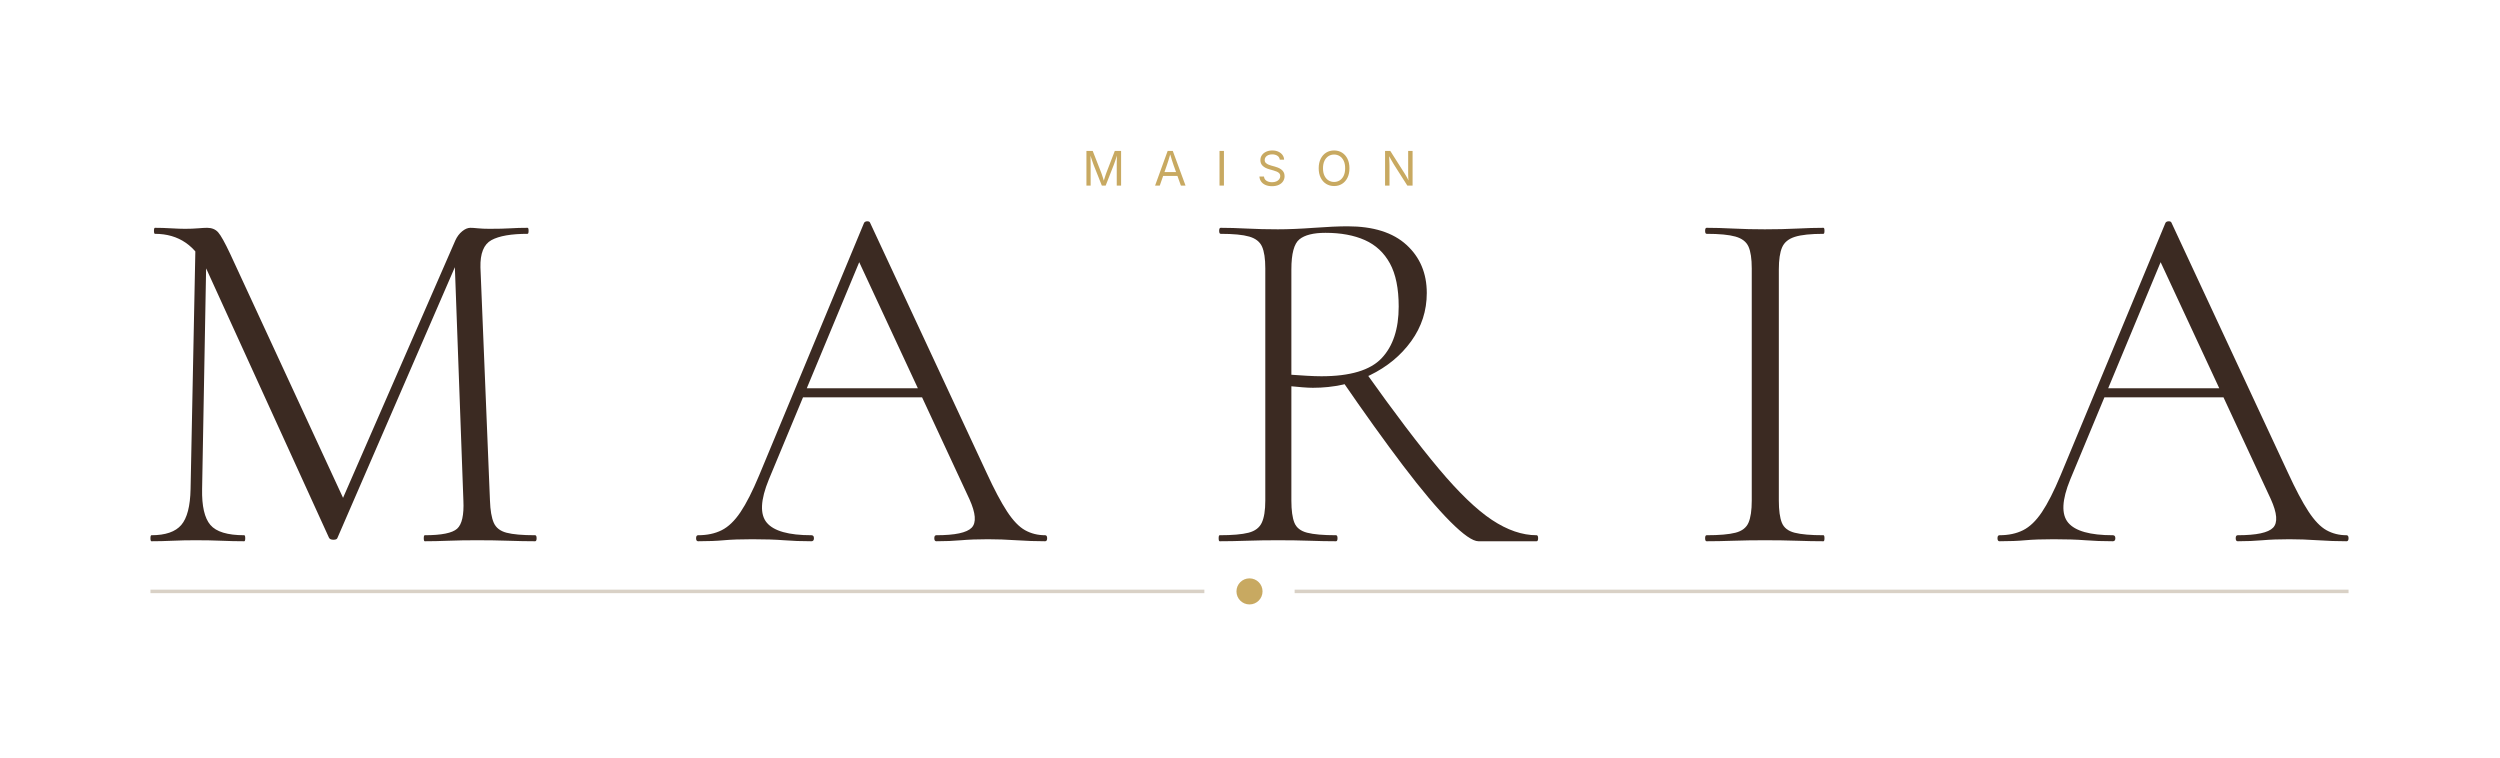
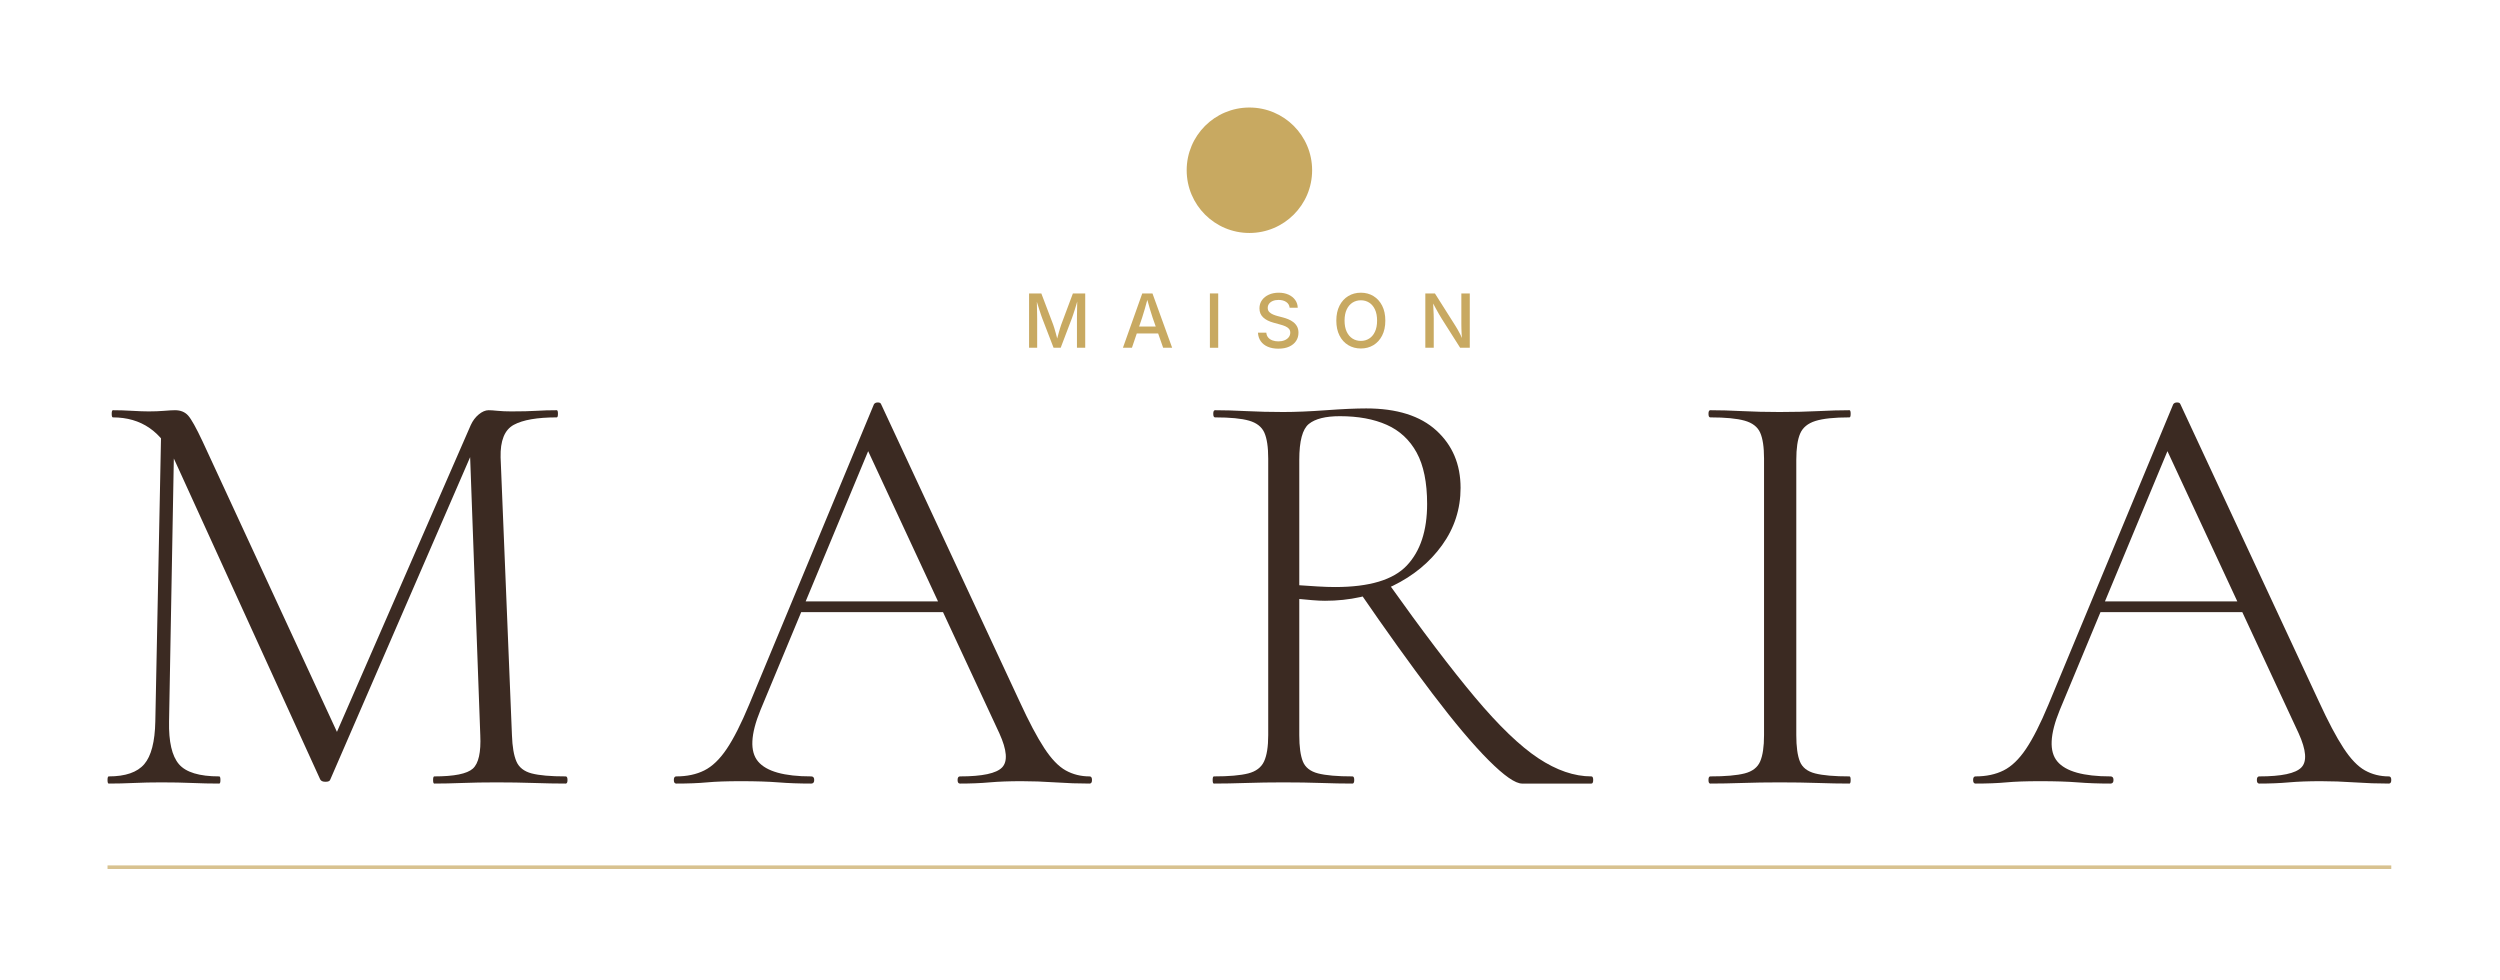
- <svg xmlns="http://www.w3.org/2000/svg" viewBox="0 0 997 302" width="997" height="302">
-   <g transform="translate(498.3,60)">
-     <g transform="translate(-65.03,0.00)">
-       <g transform="translate(-1.67,14.01)">
-         <path d="M1.67 0.0V-13.823H4.175L7.58 -5.103Q7.7 -4.796 7.853 -4.337Q8.006 -3.878 8.178 -3.34Q8.35 -2.802 8.507 -2.268Q8.665 -1.735 8.786 -1.28H8.396Q8.526 -1.707 8.684 -2.231Q8.841 -2.755 9.013 -3.298Q9.185 -3.841 9.342 -4.314Q9.5 -4.787 9.621 -5.103L12.979 -13.823H15.493V0.0H13.758V-7.895Q13.758 -8.322 13.763 -8.869Q13.768 -9.417 13.781 -10.02Q13.795 -10.623 13.809 -11.244Q13.823 -11.866 13.833 -12.45H13.981Q13.786 -11.81 13.568 -11.147Q13.35 -10.483 13.141 -9.866Q12.933 -9.25 12.747 -8.739Q12.562 -8.229 12.432 -7.895L9.342 0.0H7.812L4.676 -7.895Q4.546 -8.22 4.37 -8.716Q4.193 -9.212 3.985 -9.82Q3.776 -10.428 3.553 -11.1Q3.331 -11.773 3.099 -12.45H3.266Q3.284 -11.931 3.298 -11.328Q3.312 -10.725 3.321 -10.108Q3.331 -9.491 3.34 -8.92Q3.349 -8.35 3.349 -7.895V0.0Z" fill="#C8A961" />
-         <path d="M29.046 0.0 34.065 -13.823H36.106L41.19 0.0H39.334L36.402 -8.201Q36.133 -8.962 35.776 -10.098Q35.419 -11.235 34.909 -12.998H35.243Q34.742 -11.216 34.375 -10.061Q34.009 -8.906 33.768 -8.201L30.92 0.0ZM31.569 -3.859V-5.399H38.666V-3.859Z" fill="#C8A961" />
-         <path d="M56.505 -13.823V0.0H54.742V-13.823Z" fill="#C8A961" />
-         <path d="M75.67 0.241Q74.176 0.241 73.077 -0.241Q71.977 -0.724 71.356 -1.591Q70.734 -2.458 70.651 -3.618H72.46Q72.534 -2.839 72.989 -2.333Q73.443 -1.828 74.153 -1.582Q74.863 -1.336 75.67 -1.336Q76.607 -1.336 77.354 -1.642Q78.1 -1.948 78.536 -2.505Q78.972 -3.062 78.972 -3.794Q78.972 -4.462 78.597 -4.88Q78.221 -5.297 77.599 -5.566Q76.978 -5.835 76.236 -6.04L74.566 -6.513Q72.896 -6.986 71.968 -7.867Q71.04 -8.749 71.04 -10.122Q71.04 -11.291 71.671 -12.167Q72.302 -13.044 73.378 -13.526Q74.454 -14.009 75.79 -14.009Q77.154 -14.009 78.202 -13.526Q79.251 -13.044 79.858 -12.214Q80.466 -11.383 80.503 -10.335H78.778Q78.657 -11.346 77.813 -11.898Q76.969 -12.45 75.735 -12.45Q74.844 -12.45 74.171 -12.158Q73.499 -11.866 73.128 -11.36Q72.757 -10.854 72.757 -10.205Q72.757 -9.481 73.207 -9.041Q73.657 -8.6 74.273 -8.354Q74.89 -8.108 75.391 -7.969L76.774 -7.589Q77.33 -7.44 78.003 -7.181Q78.676 -6.921 79.288 -6.49Q79.9 -6.058 80.294 -5.395Q80.689 -4.731 80.689 -3.767Q80.689 -2.635 80.1 -1.726Q79.511 -0.816 78.388 -0.288Q77.265 0.241 75.67 0.241Z" fill="#C8A961" />
-         <path d="M100.438 0.186Q98.666 0.186 97.279 -0.673Q95.892 -1.531 95.095 -3.122Q94.297 -4.713 94.297 -6.902Q94.297 -9.101 95.095 -10.692Q95.892 -12.283 97.279 -13.146Q98.666 -14.009 100.438 -14.009Q102.21 -14.009 103.593 -13.146Q104.975 -12.283 105.768 -10.692Q106.561 -9.101 106.561 -6.902Q106.561 -4.713 105.768 -3.122Q104.975 -1.531 103.593 -0.673Q102.21 0.186 100.438 0.186ZM100.438 -1.447Q101.672 -1.447 102.67 -2.073Q103.667 -2.7 104.256 -3.92Q104.845 -5.14 104.845 -6.902Q104.845 -8.684 104.256 -9.904Q103.667 -11.124 102.67 -11.75Q101.672 -12.376 100.438 -12.376Q99.195 -12.376 98.193 -11.745Q97.191 -11.114 96.602 -9.894Q96.013 -8.674 96.013 -6.902Q96.013 -5.14 96.602 -3.924Q97.191 -2.709 98.193 -2.078Q99.195 -1.447 100.438 -1.447Z" fill="#C8A961" />
-         <path d="M120.763 0.0V-13.823H122.841L128.463 -4.982Q128.686 -4.639 129.001 -4.101Q129.317 -3.562 129.683 -2.885Q130.05 -2.208 130.402 -1.438H130.152Q130.068 -2.236 130.031 -2.964Q129.994 -3.692 129.985 -4.305Q129.976 -4.917 129.976 -5.344V-13.823H131.738V0.0H129.642L124.632 -7.867Q124.289 -8.415 123.941 -8.994Q123.593 -9.574 123.147 -10.367Q122.702 -11.161 122.043 -12.33H122.368Q122.415 -11.3 122.452 -10.428Q122.489 -9.556 122.512 -8.906Q122.535 -8.257 122.535 -7.886V0.0Z" fill="#C8A961" />
+ <svg xmlns="http://www.w3.org/2000/svg" viewBox="0 0 837 328" width="837" height="328">
+   <g transform="translate(418.3,36)">
+     <circle cx="0.00" cy="21.00" r="21.00" fill="#C8A961" />
+     <g transform="translate(-73.77,62.00)">
+       <g transform="translate(-2.01,18.43)">
+         <path d="M2.014 0.0V-18.188H6.116L10.083 -7.751Q10.254 -7.288 10.468 -6.58Q10.681 -5.872 10.913 -5.042Q11.145 -4.211 11.353 -3.406Q11.56 -2.6 11.719 -1.953H11.133Q11.292 -2.563 11.499 -3.363Q11.707 -4.163 11.938 -4.993Q12.17 -5.823 12.39 -6.555Q12.61 -7.288 12.781 -7.751L16.687 -18.188H20.813V0.0H18.042V-9.79Q18.042 -10.352 18.054 -11.133Q18.066 -11.914 18.085 -12.787Q18.103 -13.66 18.121 -14.551Q18.14 -15.442 18.152 -16.26H18.359Q18.115 -15.369 17.828 -14.423Q17.542 -13.477 17.267 -12.598Q16.992 -11.719 16.742 -10.992Q16.492 -10.266 16.321 -9.79L12.598 0.0H10.217L6.445 -9.79Q6.262 -10.254 6.024 -10.968Q5.786 -11.682 5.505 -12.555Q5.225 -13.428 4.932 -14.374Q4.639 -15.32 4.346 -16.26H4.59Q4.614 -15.515 4.633 -14.642Q4.651 -13.77 4.669 -12.878Q4.688 -11.987 4.706 -11.188Q4.724 -10.388 4.724 -9.79V0.0Z" fill="#C8A961" />
+         <path d="M33.438 0.0 39.907 -18.188H43.325L49.917 0.0H46.902L43.362 -10.12Q42.947 -11.353 42.452 -13.025Q41.958 -14.697 41.311 -17.041H41.873Q41.25 -14.673 40.756 -12.982Q40.261 -11.292 39.883 -10.12L36.453 0.0ZM36.941 -4.797V-7.117H46.401V-4.797Z" fill="#C8A961" />
+         <path d="M65.337 -18.188V0.0H62.554V-18.188Z" fill="#C8A961" />
+         <path d="M85.469 0.305Q83.43 0.305 81.929 -0.342Q80.427 -0.989 79.579 -2.191Q78.73 -3.394 78.645 -5.054H81.44Q81.526 -4.065 82.081 -3.418Q82.637 -2.771 83.528 -2.454Q84.419 -2.136 85.457 -2.136Q86.616 -2.136 87.513 -2.496Q88.411 -2.856 88.936 -3.522Q89.46 -4.187 89.46 -5.066Q89.46 -5.859 89.003 -6.366Q88.545 -6.873 87.77 -7.208Q86.995 -7.544 86.006 -7.8L83.882 -8.386Q81.648 -8.984 80.397 -10.156Q79.146 -11.328 79.146 -13.196Q79.146 -14.771 79.994 -15.948Q80.842 -17.126 82.301 -17.78Q83.76 -18.433 85.591 -18.433Q87.458 -18.433 88.881 -17.78Q90.303 -17.126 91.115 -15.991Q91.926 -14.856 91.963 -13.403H89.253Q89.119 -14.648 88.099 -15.332Q87.08 -16.016 85.53 -16.016Q84.431 -16.016 83.619 -15.674Q82.808 -15.332 82.362 -14.728Q81.917 -14.124 81.917 -13.354Q81.917 -12.488 82.448 -11.957Q82.979 -11.426 83.741 -11.115Q84.504 -10.803 85.2 -10.62L86.97 -10.156Q87.837 -9.937 88.759 -9.564Q89.68 -9.192 90.461 -8.6Q91.243 -8.008 91.725 -7.135Q92.207 -6.262 92.207 -5.029Q92.207 -3.491 91.414 -2.283Q90.62 -1.074 89.113 -0.385Q87.605 0.305 85.469 0.305Z" fill="#C8A961" />
+         <path d="M113.096 0.244Q110.74 0.244 108.878 -0.873Q107.017 -1.99 105.948 -4.083Q104.88 -6.177 104.88 -9.082Q104.88 -12 105.948 -14.093Q107.017 -16.187 108.878 -17.31Q110.74 -18.433 113.096 -18.433Q115.452 -18.433 117.301 -17.31Q119.15 -16.187 120.219 -14.093Q121.287 -12 121.287 -9.082Q121.287 -6.177 120.219 -4.083Q119.15 -1.99 117.301 -0.873Q115.452 0.244 113.096 0.244ZM113.096 -2.295Q114.646 -2.295 115.873 -3.07Q117.1 -3.845 117.814 -5.365Q118.528 -6.885 118.528 -9.082Q118.528 -11.304 117.814 -12.823Q117.1 -14.343 115.873 -15.118Q114.646 -15.894 113.096 -15.894Q111.533 -15.894 110.3 -15.112Q109.067 -14.331 108.353 -12.811Q107.639 -11.292 107.639 -9.082Q107.639 -6.885 108.353 -5.371Q109.067 -3.857 110.3 -3.076Q111.533 -2.295 113.096 -2.295Z" fill="#C8A961" />
+         <path d="M134.68 0.0V-18.188H137.891L144.739 -7.361Q145.081 -6.824 145.508 -6.079Q145.935 -5.334 146.411 -4.401Q146.887 -3.467 147.351 -2.368H147.009Q146.899 -3.406 146.844 -4.425Q146.79 -5.444 146.765 -6.335Q146.741 -7.227 146.741 -7.837V-18.188H149.561V0.0H146.338L140.198 -9.68Q139.709 -10.474 139.24 -11.279Q138.77 -12.085 138.202 -13.141Q137.634 -14.197 136.816 -15.71H137.256Q137.317 -14.368 137.378 -13.202Q137.439 -12.036 137.469 -11.139Q137.5 -10.242 137.5 -9.705V0.0Z" fill="#C8A961" />
      </g>
    </g>
-     <g transform="translate(-438.30,28.25)">
+     <g transform="translate(-382.30,98.74)">
      <g transform="translate(-8.00,127.60)">
        <path d="M24.0 -20.8 26.0 -120.4 30.4 -120.0 28.6 -20.8Q28.4 -10.6 31.9 -6.5Q35.4 -2.4 45.4 -2.4Q45.8 -2.4 45.8 -1.2Q45.8 0.0 45.4 0.0Q41.0 0.0 36.3 -0.2Q31.6 -0.4 26.0 -0.4Q21.2 -0.4 16.8 -0.2Q12.4 0.0 8.4 0.0Q8.0 0.0 8.0 -1.2Q8.0 -2.4 8.4 -2.4Q16.8 -2.4 20.3 -6.5Q23.8 -10.6 24.0 -20.8ZM161.4 -2.4Q162.0 -2.4 162.0 -1.2Q162.0 0.0 161.4 0.0Q156.6 0.0 150.7 -0.2Q144.8 -0.4 138.2 -0.4Q132.0 -0.4 126.8 -0.2Q121.6 0.0 117.4 0.0Q117.0 0.0 117.0 -1.2Q117.0 -2.4 117.4 -2.4Q127.4 -2.4 130.3 -5.0Q133.2 -7.6 132.8 -16.2L129.2 -114.8L135.0 -122.2L82.6 -1.4Q82.4 -0.6 81.0 -0.6Q79.6 -0.6 79.2 -1.4L30.4 -108.4Q24.0 -122.6 9.8 -122.6Q9.4 -122.6 9.4 -123.8Q9.4 -125.0 9.8 -125.0Q12.8 -125.0 16.2 -124.8Q19.6 -124.6 21.8 -124.6Q24.6 -124.6 27.0 -124.8Q29.4 -125.0 30.6 -125.0Q33.4 -125.0 35.0 -123.2Q36.6 -121.4 39.8 -114.6L85.6 -15.6L80.4 -7.2L129.6 -120.0Q130.6 -122.2 132.3 -123.6Q134.0 -125.0 135.6 -125.0Q136.6 -125.0 138.6 -124.8Q140.6 -124.6 143.2 -124.6Q148.4 -124.6 151.6 -124.8Q154.8 -125.0 158.4 -125.0Q158.8 -125.0 158.8 -123.8Q158.8 -122.6 158.4 -122.6Q148.6 -122.6 144.0 -120.1Q139.4 -117.6 139.6 -109.2L143.4 -16.2Q143.6 -10.4 144.9 -7.4Q146.2 -4.4 150.0 -3.4Q153.8 -2.4 161.4 -2.4Z" fill="#3B2A22" />
-         <path d="M266.0 -57.4 267.8 -61.0H319.6L321.0 -57.4ZM364.8 -2.4Q365.6 -2.4 365.6 -1.2Q365.6 0.0 364.8 0.0Q359.2 0.0 353.3 -0.4Q347.4 -0.8 342.0 -0.8Q335.8 -0.8 331.3 -0.4Q326.8 0.0 321.4 0.0Q320.6 0.0 320.6 -1.2Q320.6 -2.4 321.4 -2.4Q332.6 -2.4 335.5 -5.4Q338.4 -8.4 334.6 -16.8L289.4 -114.0L293.2 -117.4L254.6 -24.6Q249.6 -12.4 253.8 -7.4Q258.0 -2.4 271.6 -2.4Q272.6 -2.4 272.6 -1.2Q272.6 0.0 271.6 0.0Q265.6 0.0 260.6 -0.4Q255.6 -0.8 248.0 -0.8Q241.0 -0.8 236.7 -0.4Q232.4 0.0 226.4 0.0Q225.6 0.0 225.6 -1.2Q225.6 -2.4 226.4 -2.4Q231.8 -2.4 235.8 -4.4Q239.8 -6.4 243.3 -11.6Q246.8 -16.8 250.8 -26.4L292.6 -127.0Q293.0 -127.6 293.9 -127.6Q294.8 -127.6 295.0 -127.0L341.4 -27.4Q346.0 -17.4 349.6 -11.9Q353.2 -6.4 356.8 -4.4Q360.4 -2.4 364.8 -2.4Z" fill="#3B2A22" />
-         <path d="M537.6 0.0Q534.2 0.0 526.4 -7.8Q518.6 -15.6 507.6 -30.1Q496.6 -44.6 483.0 -64.4L492.6 -67.4Q509.8 -43.2 521.8 -28.9Q533.8 -14.6 543.0 -8.5Q552.2 -2.4 560.8 -2.4Q561.4 -2.4 561.4 -1.2Q561.4 0.0 560.8 0.0Q551.8 0.0 546.1 0.0Q540.4 0.0 537.6 0.0ZM485.4 -125.6Q500.8 -125.6 508.9 -118.2Q517.0 -110.8 517.0 -99.0Q517.0 -88.4 510.8 -79.8Q504.6 -71.2 494.3 -66.2Q484.0 -61.2 471.6 -61.2Q469.8 -61.2 467.4 -61.4Q465.0 -61.6 463.0 -61.8V-16.2Q463.0 -10.4 464.2 -7.4Q465.4 -4.4 469.3 -3.4Q473.2 -2.4 480.8 -2.4Q481.4 -2.4 481.4 -1.2Q481.4 0.0 480.8 0.0Q476.0 0.0 470.3 -0.2Q464.6 -0.4 457.6 -0.4Q451.2 -0.4 445.2 -0.2Q439.2 0.0 434.4 0.0Q434.0 0.0 434.0 -1.2Q434.0 -2.4 434.4 -2.4Q442.0 -2.4 445.9 -3.4Q449.8 -4.4 451.2 -7.4Q452.6 -10.4 452.6 -16.2V-108.8Q452.6 -114.6 451.3 -117.5Q450.0 -120.4 446.2 -121.5Q442.4 -122.6 434.8 -122.6Q434.2 -122.6 434.2 -123.8Q434.2 -125.0 434.8 -125.0Q439.4 -125.0 445.3 -124.7Q451.2 -124.4 457.6 -124.4Q463.8 -124.4 472.0 -125.0Q480.2 -125.6 485.4 -125.6ZM505.8 -93.6Q505.8 -104.4 502.3 -110.8Q498.8 -117.2 492.3 -120.1Q485.8 -123.0 476.6 -123.0Q469.4 -123.0 466.2 -120.4Q463.0 -117.8 463.0 -108.4V-66.4Q465.8 -66.2 469.1 -66.0Q472.4 -65.8 475.0 -65.8Q492.2 -65.8 499.0 -73.0Q505.8 -80.2 505.8 -93.6Z" fill="#3B2A22" />
-         <path d="M657.4 -16.2Q657.4 -10.4 658.6 -7.4Q659.8 -4.4 663.7 -3.4Q667.6 -2.4 675.2 -2.4Q675.6 -2.4 675.6 -1.2Q675.6 0.0 675.2 0.0Q670.4 0.0 664.6 -0.2Q658.8 -0.4 651.8 -0.4Q645.2 -0.4 639.3 -0.2Q633.4 0.0 628.6 0.0Q628.0 0.0 628.0 -1.2Q628.0 -2.4 628.6 -2.4Q636.2 -2.4 640.1 -3.4Q644.0 -4.4 645.3 -7.4Q646.6 -10.4 646.6 -16.2V-108.8Q646.6 -114.6 645.3 -117.5Q644.0 -120.4 640.1 -121.5Q636.2 -122.6 628.6 -122.6Q628.0 -122.6 628.0 -123.8Q628.0 -125.0 628.6 -125.0Q633.4 -125.0 639.3 -124.7Q645.2 -124.4 651.8 -124.4Q658.8 -124.4 664.7 -124.7Q670.6 -125.0 675.2 -125.0Q675.6 -125.0 675.6 -123.8Q675.6 -122.6 675.2 -122.6Q667.6 -122.6 663.8 -121.4Q660.0 -120.2 658.7 -117.2Q657.4 -114.2 657.4 -108.4Z" fill="#3B2A22" />
-         <path d="M785.0 -57.4 786.8 -61.0H838.6L840.0 -57.4ZM883.8 -2.4Q884.6 -2.4 884.6 -1.2Q884.6 0.0 883.8 0.0Q878.2 0.0 872.3 -0.4Q866.4 -0.8 861.0 -0.8Q854.8 -0.8 850.3 -0.4Q845.8 0.0 840.4 0.0Q839.6 0.0 839.6 -1.2Q839.6 -2.4 840.4 -2.4Q851.6 -2.4 854.5 -5.4Q857.4 -8.4 853.6 -16.8L808.4 -114.0L812.2 -117.4L773.6 -24.6Q768.6 -12.4 772.8 -7.4Q777.0 -2.4 790.6 -2.4Q791.6 -2.4 791.6 -1.2Q791.6 0.0 790.6 0.0Q784.6 0.0 779.6 -0.4Q774.6 -0.8 767.0 -0.8Q760.0 -0.8 755.7 -0.4Q751.4 0.0 745.4 0.0Q744.6 0.0 744.6 -1.2Q744.6 -2.4 745.4 -2.4Q750.8 -2.4 754.8 -4.4Q758.8 -6.4 762.3 -11.6Q765.8 -16.8 769.8 -26.4L811.6 -127.0Q812.0 -127.6 812.9 -127.6Q813.8 -127.6 814.0 -127.0L860.4 -27.4Q865.0 -17.4 868.6 -11.9Q872.2 -6.4 875.8 -4.4Q879.4 -2.4 883.8 -2.4Z" fill="#3B2A22" />
+         <path d="M238.0 -57.4 239.8 -61.0H291.6L293.0 -57.4ZM336.8 -2.4Q337.6 -2.4 337.6 -1.2Q337.6 0.0 336.8 0.0Q331.2 0.0 325.3 -0.4Q319.4 -0.8 314.0 -0.8Q307.8 -0.8 303.3 -0.4Q298.8 0.0 293.4 0.0Q292.6 0.0 292.6 -1.2Q292.6 -2.4 293.4 -2.4Q304.6 -2.4 307.5 -5.4Q310.4 -8.4 306.6 -16.8L261.4 -114.0L265.2 -117.4L226.6 -24.6Q221.6 -12.4 225.8 -7.4Q230.0 -2.4 243.6 -2.4Q244.6 -2.4 244.6 -1.2Q244.6 0.0 243.6 0.0Q237.6 0.0 232.6 -0.4Q227.6 -0.8 220.0 -0.8Q213.0 -0.8 208.7 -0.4Q204.4 0.0 198.4 0.0Q197.6 0.0 197.6 -1.2Q197.6 -2.4 198.4 -2.4Q203.8 -2.4 207.8 -4.4Q211.8 -6.4 215.3 -11.6Q218.8 -16.8 222.8 -26.4L264.6 -127.0Q265.0 -127.6 265.9 -127.6Q266.8 -127.6 267.0 -127.0L313.4 -27.4Q318.0 -17.4 321.6 -11.9Q325.2 -6.4 328.8 -4.4Q332.4 -2.4 336.8 -2.4Z" fill="#3B2A22" />
+         <path d="M481.6 0.0Q478.2 0.0 470.4 -7.8Q462.6 -15.6 451.6 -30.1Q440.6 -44.6 427.0 -64.4L436.6 -67.4Q453.8 -43.2 465.8 -28.9Q477.8 -14.6 487.0 -8.5Q496.2 -2.4 504.8 -2.4Q505.4 -2.4 505.4 -1.2Q505.4 0.0 504.8 0.0Q495.8 0.0 490.1 0.0Q484.4 0.0 481.6 0.0ZM429.4 -125.6Q444.8 -125.6 452.9 -118.2Q461.0 -110.8 461.0 -99.0Q461.0 -88.4 454.8 -79.8Q448.6 -71.2 438.3 -66.2Q428.0 -61.2 415.6 -61.2Q413.8 -61.2 411.4 -61.4Q409.0 -61.6 407.0 -61.8V-16.2Q407.0 -10.4 408.2 -7.4Q409.4 -4.4 413.3 -3.4Q417.2 -2.4 424.8 -2.4Q425.4 -2.4 425.4 -1.2Q425.4 0.0 424.8 0.0Q420.0 0.0 414.3 -0.2Q408.6 -0.4 401.6 -0.4Q395.2 -0.4 389.2 -0.2Q383.2 0.0 378.4 0.0Q378.0 0.0 378.0 -1.2Q378.0 -2.4 378.4 -2.4Q386.0 -2.4 389.9 -3.4Q393.8 -4.4 395.2 -7.4Q396.6 -10.4 396.6 -16.2V-108.8Q396.6 -114.6 395.3 -117.5Q394.0 -120.4 390.2 -121.5Q386.4 -122.6 378.8 -122.6Q378.2 -122.6 378.2 -123.8Q378.2 -125.0 378.8 -125.0Q383.4 -125.0 389.3 -124.7Q395.2 -124.4 401.6 -124.4Q407.8 -124.4 416.0 -125.0Q424.2 -125.6 429.4 -125.6ZM449.8 -93.6Q449.8 -104.4 446.3 -110.8Q442.8 -117.2 436.3 -120.1Q429.8 -123.0 420.6 -123.0Q413.4 -123.0 410.2 -120.4Q407.0 -117.8 407.0 -108.4V-66.4Q409.8 -66.2 413.1 -66.0Q416.4 -65.8 419.0 -65.8Q436.2 -65.8 443.0 -73.0Q449.8 -80.2 449.8 -93.6Z" fill="#3B2A22" />
+         <path d="M573.4 -16.2Q573.4 -10.4 574.6 -7.4Q575.8 -4.4 579.7 -3.4Q583.6 -2.4 591.2 -2.4Q591.6 -2.4 591.6 -1.2Q591.6 0.0 591.2 0.0Q586.4 0.0 580.6 -0.2Q574.8 -0.4 567.8 -0.4Q561.2 -0.4 555.3 -0.2Q549.4 0.0 544.6 0.0Q544.0 0.0 544.0 -1.2Q544.0 -2.4 544.6 -2.4Q552.2 -2.4 556.1 -3.4Q560.0 -4.4 561.3 -7.4Q562.6 -10.4 562.6 -16.2V-108.8Q562.6 -114.6 561.3 -117.5Q560.0 -120.4 556.1 -121.5Q552.2 -122.6 544.6 -122.6Q544.0 -122.6 544.0 -123.8Q544.0 -125.0 544.6 -125.0Q549.4 -125.0 555.3 -124.7Q561.2 -124.4 567.8 -124.4Q574.8 -124.4 580.7 -124.7Q586.6 -125.0 591.2 -125.0Q591.6 -125.0 591.6 -123.8Q591.6 -122.6 591.2 -122.6Q583.6 -122.6 579.8 -121.4Q576.0 -120.2 574.7 -117.2Q573.4 -114.2 573.4 -108.4Z" fill="#3B2A22" />
+         <path d="M673.0 -57.4 674.8 -61.0H726.6L728.0 -57.4ZM771.8 -2.4Q772.6 -2.4 772.6 -1.2Q772.6 0.0 771.8 0.0Q766.2 0.0 760.3 -0.4Q754.4 -0.8 749.0 -0.8Q742.8 -0.8 738.3 -0.4Q733.8 0.0 728.4 0.0Q727.6 0.0 727.6 -1.2Q727.6 -2.4 728.4 -2.4Q739.6 -2.4 742.5 -5.4Q745.4 -8.4 741.6 -16.8L696.4 -114.0L700.2 -117.4L661.6 -24.6Q656.6 -12.4 660.8 -7.4Q665.0 -2.4 678.6 -2.4Q679.6 -2.4 679.6 -1.2Q679.6 0.0 678.6 0.0Q672.6 0.0 667.6 -0.4Q662.6 -0.8 655.0 -0.8Q648.0 -0.8 643.7 -0.4Q639.4 0.0 633.4 0.0Q632.6 0.0 632.6 -1.2Q632.6 -2.4 633.4 -2.4Q638.8 -2.4 642.8 -4.4Q646.8 -6.4 650.3 -11.6Q653.8 -16.8 657.8 -26.4L699.6 -127.0Q700.0 -127.6 700.9 -127.6Q701.8 -127.6 702.0 -127.0L748.4 -27.4Q753.0 -17.4 756.6 -11.9Q760.2 -6.4 763.8 -4.4Q767.4 -2.4 771.8 -2.4Z" fill="#3B2A22" />
      </g>
    </g>
-     <line x1="-438.30" y1="175.85" x2="-18.00" y2="175.85" stroke="#D9D1C6" stroke-width="1.4" />
-     <line x1="18.00" y1="175.85" x2="438.30" y2="175.85" stroke="#D9D1C6" stroke-width="1.4" />
-     <circle cx="0.00" cy="175.85" r="5.20" fill="#C8A961" />
+     <line x1="-382.30" y1="254.34" x2="382.30" y2="254.34" stroke="#C8A961" stroke-opacity="0.7" stroke-width="1.2" />
  </g>
</svg>
